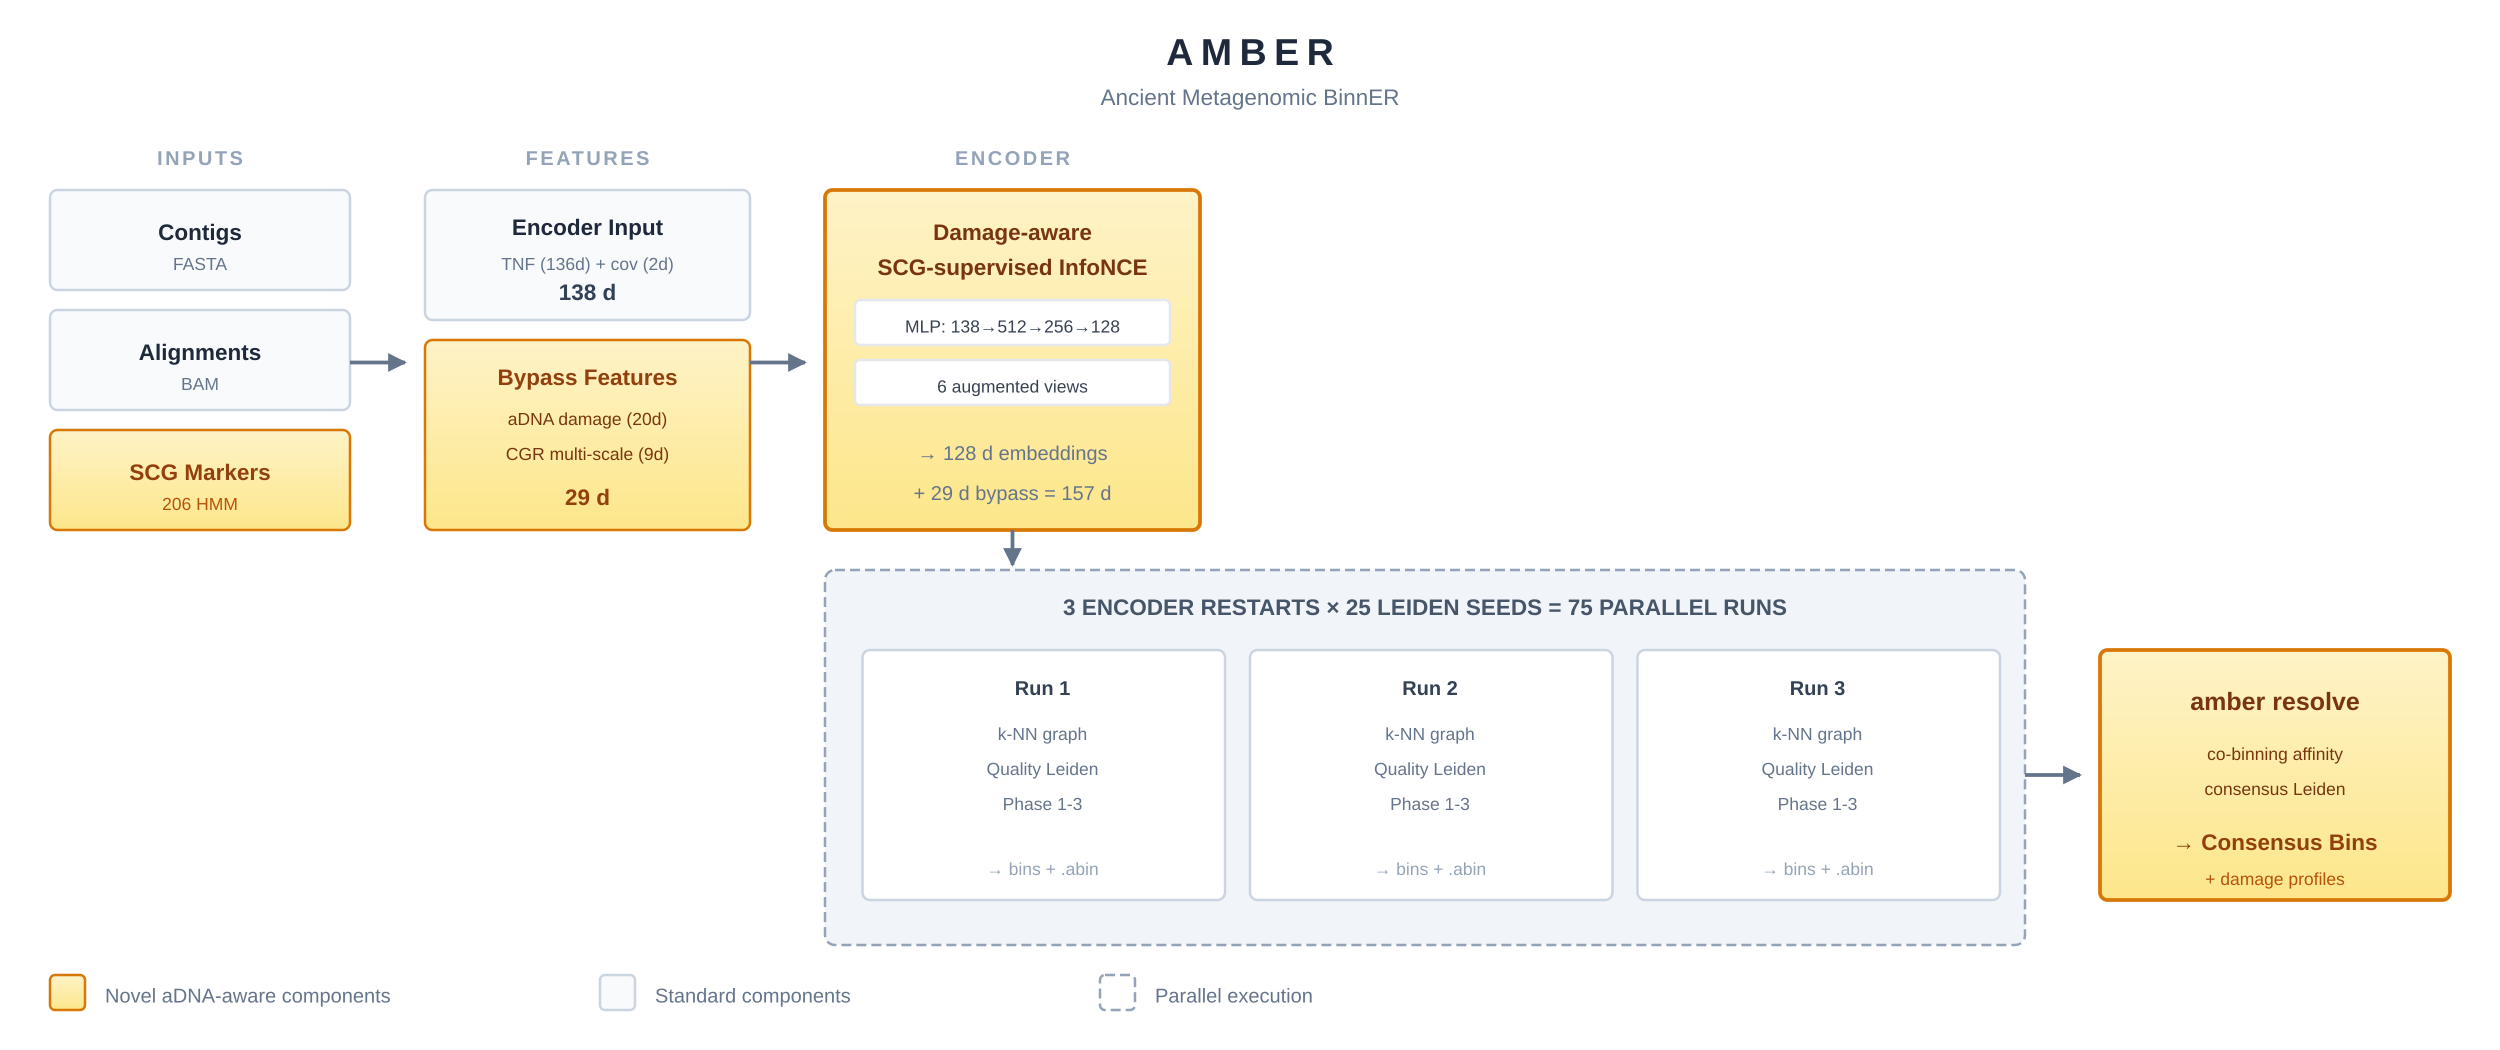
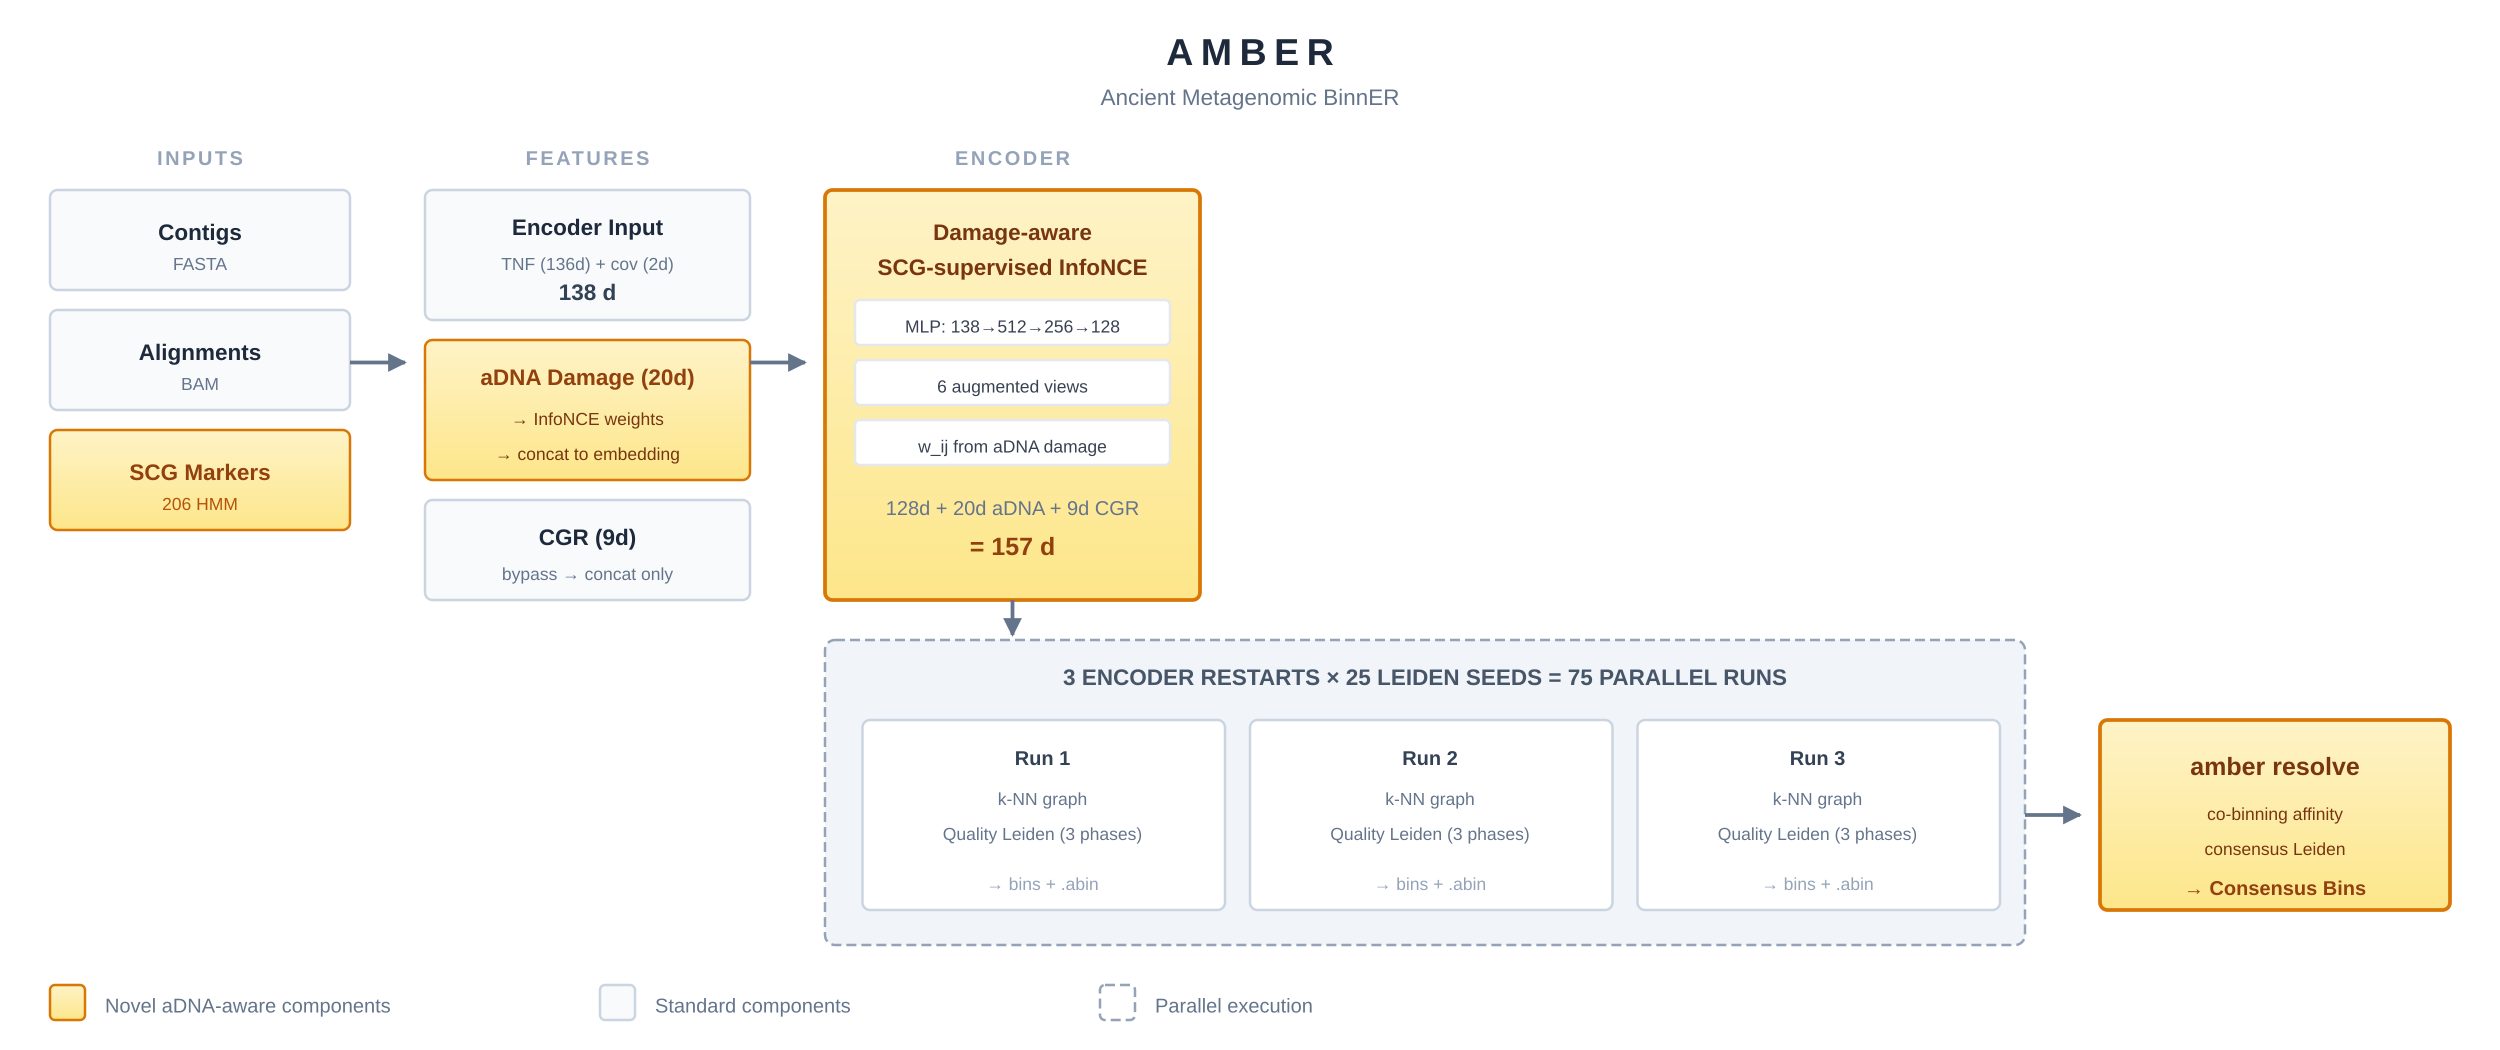
<svg xmlns="http://www.w3.org/2000/svg" viewBox="0 0 1000 420" width="1000" height="420">
  <defs>
    <marker id="arr" viewBox="0 0 10 10" refX="9" refY="5" markerWidth="5" markerHeight="5" orient="auto">
      <path d="M0,0 L10,5 L0,10 Z" fill="#64748B" />
    </marker>
    <linearGradient id="amber" x1="0%" y1="0%" x2="0%" y2="100%">
      <stop offset="0%" style="stop-color:#FEF3C7" />
      <stop offset="100%" style="stop-color:#FDE68A" />
    </linearGradient>
  </defs>
  <rect width="1000" height="420" fill="#FFFFFF" />
  <text x="500" y="26" text-anchor="middle" font-size="15" font-weight="700" fill="#1E293B" font-family="Helvetica Neue, Arial, sans-serif" letter-spacing="3">AMBER</text>
  <text x="500" y="42" text-anchor="middle" font-size="9" fill="#64748B" font-family="Helvetica Neue, Arial, sans-serif">Ancient Metagenomic BinnER</text>
  <text x="80" y="66" text-anchor="middle" font-size="8" font-weight="600" fill="#94A3B8" font-family="Helvetica Neue, Arial, sans-serif" letter-spacing="1">INPUTS</text>
  <rect x="20" y="76" width="120" height="40" rx="3" fill="#F8FAFC" stroke="#CBD5E1" stroke-width="1" />
  <text x="80" y="96" text-anchor="middle" font-size="9" font-weight="600" fill="#1E293B" font-family="Helvetica Neue, Arial, sans-serif">Contigs</text>
  <text x="80" y="108" text-anchor="middle" font-size="7" fill="#64748B" font-family="Helvetica Neue, Arial, sans-serif">FASTA</text>
  <rect x="20" y="124" width="120" height="40" rx="3" fill="#F8FAFC" stroke="#CBD5E1" stroke-width="1" />
  <text x="80" y="144" text-anchor="middle" font-size="9" font-weight="600" fill="#1E293B" font-family="Helvetica Neue, Arial, sans-serif">Alignments</text>
  <text x="80" y="156" text-anchor="middle" font-size="7" fill="#64748B" font-family="Helvetica Neue, Arial, sans-serif">BAM</text>
  <rect x="20" y="172" width="120" height="40" rx="3" fill="url(#amber)" stroke="#D97706" stroke-width="1" />
  <text x="80" y="192" text-anchor="middle" font-size="9" font-weight="600" fill="#92400E" font-family="Helvetica Neue, Arial, sans-serif">SCG Markers</text>
  <text x="80" y="204" text-anchor="middle" font-size="7" fill="#B45309" font-family="Helvetica Neue, Arial, sans-serif">206 HMM</text>
  <line x1="140" y1="145" x2="162" y2="145" stroke="#64748B" stroke-width="1.5" marker-end="url(#arr)" />
  <text x="235" y="66" text-anchor="middle" font-size="8" font-weight="600" fill="#94A3B8" font-family="Helvetica Neue, Arial, sans-serif" letter-spacing="1">FEATURES</text>
  <rect x="170" y="76" width="130" height="52" rx="3" fill="#F8FAFC" stroke="#CBD5E1" stroke-width="1" />
  <text x="235" y="94" text-anchor="middle" font-size="9" font-weight="600" fill="#1E293B" font-family="Helvetica Neue, Arial, sans-serif">Encoder Input</text>
  <text x="235" y="108" text-anchor="middle" font-size="7" fill="#64748B" font-family="Helvetica Neue, Arial, sans-serif">TNF (136d) + cov (2d)</text>
  <text x="235" y="120" text-anchor="middle" font-size="9" font-weight="700" fill="#334155" font-family="Helvetica Neue, Arial, sans-serif">138 d</text>
-   <rect x="170" y="136" width="130" height="76" rx="3" fill="url(#amber)" stroke="#D97706" stroke-width="1" />
-   <text x="235" y="154" text-anchor="middle" font-size="9" font-weight="600" fill="#92400E" font-family="Helvetica Neue, Arial, sans-serif">Bypass Features</text>
-   <text x="235" y="170" text-anchor="middle" font-size="7" fill="#78350F" font-family="Helvetica Neue, Arial, sans-serif">aDNA damage (20d)</text>
-   <text x="235" y="184" text-anchor="middle" font-size="7" fill="#78350F" font-family="Helvetica Neue, Arial, sans-serif">CGR multi-scale (9d)</text>
-   <text x="235" y="202" text-anchor="middle" font-size="9" font-weight="700" fill="#92400E" font-family="Helvetica Neue, Arial, sans-serif">29 d</text>
+   <rect x="170" y="136" width="130" height="56" rx="3" fill="url(#amber)" stroke="#D97706" stroke-width="1" />
+   <text x="235" y="154" text-anchor="middle" font-size="9" font-weight="600" fill="#92400E" font-family="Helvetica Neue, Arial, sans-serif">aDNA Damage (20d)</text>
+   <text x="235" y="170" text-anchor="middle" font-size="7" fill="#78350F" font-family="Helvetica Neue, Arial, sans-serif">→ InfoNCE weights</text>
+   <text x="235" y="184" text-anchor="middle" font-size="7" fill="#78350F" font-family="Helvetica Neue, Arial, sans-serif">→ concat to embedding</text>
+   <rect x="170" y="200" width="130" height="40" rx="3" fill="#F8FAFC" stroke="#CBD5E1" stroke-width="1" />
+   <text x="235" y="218" text-anchor="middle" font-size="9" font-weight="600" fill="#1E293B" font-family="Helvetica Neue, Arial, sans-serif">CGR (9d)</text>
+   <text x="235" y="232" text-anchor="middle" font-size="7" fill="#64748B" font-family="Helvetica Neue, Arial, sans-serif">bypass → concat only</text>
  <line x1="300" y1="145" x2="322" y2="145" stroke="#64748B" stroke-width="1.5" marker-end="url(#arr)" />
  <text x="405" y="66" text-anchor="middle" font-size="8" font-weight="600" fill="#94A3B8" font-family="Helvetica Neue, Arial, sans-serif" letter-spacing="1">ENCODER</text>
-   <rect x="330" y="76" width="150" height="136" rx="3" fill="url(#amber)" stroke="#D97706" stroke-width="1.5" />
+   <rect x="330" y="76" width="150" height="164" rx="3" fill="url(#amber)" stroke="#D97706" stroke-width="1.5" />
  <text x="405" y="96" text-anchor="middle" font-size="9" font-weight="700" fill="#78350F" font-family="Helvetica Neue, Arial, sans-serif">Damage-aware</text>
  <text x="405" y="110" text-anchor="middle" font-size="9" font-weight="700" fill="#78350F" font-family="Helvetica Neue, Arial, sans-serif">SCG-supervised InfoNCE</text>
  <rect x="342" y="120" width="126" height="18" rx="2" fill="#FFFFFF" stroke="#E5E7EB" stroke-width="1" />
  <text x="405" y="133" text-anchor="middle" font-size="7" fill="#374151" font-family="Helvetica Neue, Arial, sans-serif">MLP: 138→512→256→128</text>
  <rect x="342" y="144" width="126" height="18" rx="2" fill="#FFFFFF" stroke="#E5E7EB" stroke-width="1" />
  <text x="405" y="157" text-anchor="middle" font-size="7" fill="#374151" font-family="Helvetica Neue, Arial, sans-serif">6 augmented views</text>
-   <text x="405" y="184" text-anchor="middle" font-size="8" fill="#64748B" font-family="Helvetica Neue, Arial, sans-serif">→ 128 d embeddings</text>
-   <text x="405" y="200" text-anchor="middle" font-size="8" fill="#64748B" font-family="Helvetica Neue, Arial, sans-serif">+ 29 d bypass = 157 d</text>
-   <rect x="330" y="228" width="480" height="150" rx="4" fill="#F1F5F9" stroke="#94A3B8" stroke-width="1" stroke-dasharray="4,2" />
-   <text x="570" y="246" text-anchor="middle" font-size="9" font-weight="700" fill="#475569" font-family="Helvetica Neue, Arial, sans-serif">3 ENCODER RESTARTS × 25 LEIDEN SEEDS  =  75 PARALLEL RUNS</text>
-   <rect x="345" y="260" width="145" height="100" rx="3" fill="#FFFFFF" stroke="#CBD5E1" stroke-width="1" />
-   <text x="417" y="278" text-anchor="middle" font-size="8" font-weight="600" fill="#334155" font-family="Helvetica Neue, Arial, sans-serif">Run 1</text>
-   <text x="417" y="296" text-anchor="middle" font-size="7" fill="#64748B" font-family="Helvetica Neue, Arial, sans-serif">k-NN graph</text>
-   <text x="417" y="310" text-anchor="middle" font-size="7" fill="#64748B" font-family="Helvetica Neue, Arial, sans-serif">Quality Leiden</text>
-   <text x="417" y="324" text-anchor="middle" font-size="7" fill="#64748B" font-family="Helvetica Neue, Arial, sans-serif">Phase 1-3</text>
-   <text x="417" y="350" text-anchor="middle" font-size="7" fill="#94A3B8" font-family="Helvetica Neue, Arial, sans-serif">→ bins + .abin</text>
-   <rect x="500" y="260" width="145" height="100" rx="3" fill="#FFFFFF" stroke="#CBD5E1" stroke-width="1" />
-   <text x="572" y="278" text-anchor="middle" font-size="8" font-weight="600" fill="#334155" font-family="Helvetica Neue, Arial, sans-serif">Run 2</text>
-   <text x="572" y="296" text-anchor="middle" font-size="7" fill="#64748B" font-family="Helvetica Neue, Arial, sans-serif">k-NN graph</text>
-   <text x="572" y="310" text-anchor="middle" font-size="7" fill="#64748B" font-family="Helvetica Neue, Arial, sans-serif">Quality Leiden</text>
-   <text x="572" y="324" text-anchor="middle" font-size="7" fill="#64748B" font-family="Helvetica Neue, Arial, sans-serif">Phase 1-3</text>
-   <text x="572" y="350" text-anchor="middle" font-size="7" fill="#94A3B8" font-family="Helvetica Neue, Arial, sans-serif">→ bins + .abin</text>
-   <rect x="655" y="260" width="145" height="100" rx="3" fill="#FFFFFF" stroke="#CBD5E1" stroke-width="1" />
-   <text x="727" y="278" text-anchor="middle" font-size="8" font-weight="600" fill="#334155" font-family="Helvetica Neue, Arial, sans-serif">Run 3</text>
-   <text x="727" y="296" text-anchor="middle" font-size="7" fill="#64748B" font-family="Helvetica Neue, Arial, sans-serif">k-NN graph</text>
-   <text x="727" y="310" text-anchor="middle" font-size="7" fill="#64748B" font-family="Helvetica Neue, Arial, sans-serif">Quality Leiden</text>
-   <text x="727" y="324" text-anchor="middle" font-size="7" fill="#64748B" font-family="Helvetica Neue, Arial, sans-serif">Phase 1-3</text>
-   <text x="727" y="350" text-anchor="middle" font-size="7" fill="#94A3B8" font-family="Helvetica Neue, Arial, sans-serif">→ bins + .abin</text>
-   <line x1="405" y1="212" x2="405" y2="226" stroke="#64748B" stroke-width="1.5" marker-end="url(#arr)" />
-   <line x1="810" y1="310" x2="832" y2="310" stroke="#64748B" stroke-width="1.5" marker-end="url(#arr)" />
-   <rect x="840" y="260" width="140" height="100" rx="3" fill="url(#amber)" stroke="#D97706" stroke-width="1.5" />
-   <text x="910" y="284" text-anchor="middle" font-size="10" font-weight="700" fill="#78350F" font-family="Helvetica Neue, Arial, sans-serif">amber resolve</text>
-   <text x="910" y="304" text-anchor="middle" font-size="7" fill="#78350F" font-family="Helvetica Neue, Arial, sans-serif">co-binning affinity</text>
-   <text x="910" y="318" text-anchor="middle" font-size="7" fill="#78350F" font-family="Helvetica Neue, Arial, sans-serif">consensus Leiden</text>
-   <text x="910" y="340" text-anchor="middle" font-size="9" font-weight="700" fill="#92400E" font-family="Helvetica Neue, Arial, sans-serif">→ Consensus Bins</text>
-   <text x="910" y="354" text-anchor="middle" font-size="7" fill="#B45309" font-family="Helvetica Neue, Arial, sans-serif">+ damage profiles</text>
-   <rect x="20" y="390" width="14" height="14" rx="2" fill="url(#amber)" stroke="#D97706" stroke-width="1" />
-   <text x="42" y="401" font-size="8" fill="#64748B" font-family="Helvetica Neue, Arial, sans-serif">Novel aDNA-aware components</text>
-   <rect x="240" y="390" width="14" height="14" rx="2" fill="#F8FAFC" stroke="#CBD5E1" stroke-width="1" />
-   <text x="262" y="401" font-size="8" fill="#64748B" font-family="Helvetica Neue, Arial, sans-serif">Standard components</text>
-   <rect x="440" y="390" width="14" height="14" rx="2" fill="#FFFFFF" stroke="#94A3B8" stroke-width="1" stroke-dasharray="4,2" />
-   <text x="462" y="401" font-size="8" fill="#64748B" font-family="Helvetica Neue, Arial, sans-serif">Parallel execution</text>
+   <rect x="342" y="168" width="126" height="18" rx="2" fill="#FFFFFF" stroke="#E5E7EB" stroke-width="1" />
+   <text x="405" y="181" text-anchor="middle" font-size="7" fill="#374151" font-family="Helvetica Neue, Arial, sans-serif">w_ij from aDNA damage</text>
+   <text x="405" y="206" text-anchor="middle" font-size="8" fill="#64748B" font-family="Helvetica Neue, Arial, sans-serif">128d + 20d aDNA + 9d CGR</text>
+   <text x="405" y="222" text-anchor="middle" font-size="10" font-weight="700" fill="#92400E" font-family="Helvetica Neue, Arial, sans-serif">= 157 d</text>
+   <rect x="330" y="256" width="480" height="122" rx="4" fill="#F1F5F9" stroke="#94A3B8" stroke-width="1" stroke-dasharray="4,2" />
+   <text x="570" y="274" text-anchor="middle" font-size="9" font-weight="700" fill="#475569" font-family="Helvetica Neue, Arial, sans-serif">3 ENCODER RESTARTS × 25 LEIDEN SEEDS  =  75 PARALLEL RUNS</text>
+   <rect x="345" y="288" width="145" height="76" rx="3" fill="#FFFFFF" stroke="#CBD5E1" stroke-width="1" />
+   <text x="417" y="306" text-anchor="middle" font-size="8" font-weight="600" fill="#334155" font-family="Helvetica Neue, Arial, sans-serif">Run 1</text>
+   <text x="417" y="322" text-anchor="middle" font-size="7" fill="#64748B" font-family="Helvetica Neue, Arial, sans-serif">k-NN graph</text>
+   <text x="417" y="336" text-anchor="middle" font-size="7" fill="#64748B" font-family="Helvetica Neue, Arial, sans-serif">Quality Leiden (3 phases)</text>
+   <text x="417" y="356" text-anchor="middle" font-size="7" fill="#94A3B8" font-family="Helvetica Neue, Arial, sans-serif">→ bins + .abin</text>
+   <rect x="500" y="288" width="145" height="76" rx="3" fill="#FFFFFF" stroke="#CBD5E1" stroke-width="1" />
+   <text x="572" y="306" text-anchor="middle" font-size="8" font-weight="600" fill="#334155" font-family="Helvetica Neue, Arial, sans-serif">Run 2</text>
+   <text x="572" y="322" text-anchor="middle" font-size="7" fill="#64748B" font-family="Helvetica Neue, Arial, sans-serif">k-NN graph</text>
+   <text x="572" y="336" text-anchor="middle" font-size="7" fill="#64748B" font-family="Helvetica Neue, Arial, sans-serif">Quality Leiden (3 phases)</text>
+   <text x="572" y="356" text-anchor="middle" font-size="7" fill="#94A3B8" font-family="Helvetica Neue, Arial, sans-serif">→ bins + .abin</text>
+   <rect x="655" y="288" width="145" height="76" rx="3" fill="#FFFFFF" stroke="#CBD5E1" stroke-width="1" />
+   <text x="727" y="306" text-anchor="middle" font-size="8" font-weight="600" fill="#334155" font-family="Helvetica Neue, Arial, sans-serif">Run 3</text>
+   <text x="727" y="322" text-anchor="middle" font-size="7" fill="#64748B" font-family="Helvetica Neue, Arial, sans-serif">k-NN graph</text>
+   <text x="727" y="336" text-anchor="middle" font-size="7" fill="#64748B" font-family="Helvetica Neue, Arial, sans-serif">Quality Leiden (3 phases)</text>
+   <text x="727" y="356" text-anchor="middle" font-size="7" fill="#94A3B8" font-family="Helvetica Neue, Arial, sans-serif">→ bins + .abin</text>
+   <line x1="405" y1="240" x2="405" y2="254" stroke="#64748B" stroke-width="1.5" marker-end="url(#arr)" />
+   <line x1="810" y1="326" x2="832" y2="326" stroke="#64748B" stroke-width="1.5" marker-end="url(#arr)" />
+   <rect x="840" y="288" width="140" height="76" rx="3" fill="url(#amber)" stroke="#D97706" stroke-width="1.5" />
+   <text x="910" y="310" text-anchor="middle" font-size="10" font-weight="700" fill="#78350F" font-family="Helvetica Neue, Arial, sans-serif">amber resolve</text>
+   <text x="910" y="328" text-anchor="middle" font-size="7" fill="#78350F" font-family="Helvetica Neue, Arial, sans-serif">co-binning affinity</text>
+   <text x="910" y="342" text-anchor="middle" font-size="7" fill="#78350F" font-family="Helvetica Neue, Arial, sans-serif">consensus Leiden</text>
+   <text x="910" y="358" text-anchor="middle" font-size="8" font-weight="600" fill="#92400E" font-family="Helvetica Neue, Arial, sans-serif">→ Consensus Bins</text>
+   <rect x="20" y="394" width="14" height="14" rx="2" fill="url(#amber)" stroke="#D97706" stroke-width="1" />
+   <text x="42" y="405" font-size="8" fill="#64748B" font-family="Helvetica Neue, Arial, sans-serif">Novel aDNA-aware components</text>
+   <rect x="240" y="394" width="14" height="14" rx="2" fill="#F8FAFC" stroke="#CBD5E1" stroke-width="1" />
+   <text x="262" y="405" font-size="8" fill="#64748B" font-family="Helvetica Neue, Arial, sans-serif">Standard components</text>
+   <rect x="440" y="394" width="14" height="14" rx="2" fill="#FFFFFF" stroke="#94A3B8" stroke-width="1" stroke-dasharray="4,2" />
+   <text x="462" y="405" font-size="8" fill="#64748B" font-family="Helvetica Neue, Arial, sans-serif">Parallel execution</text>
</svg>
